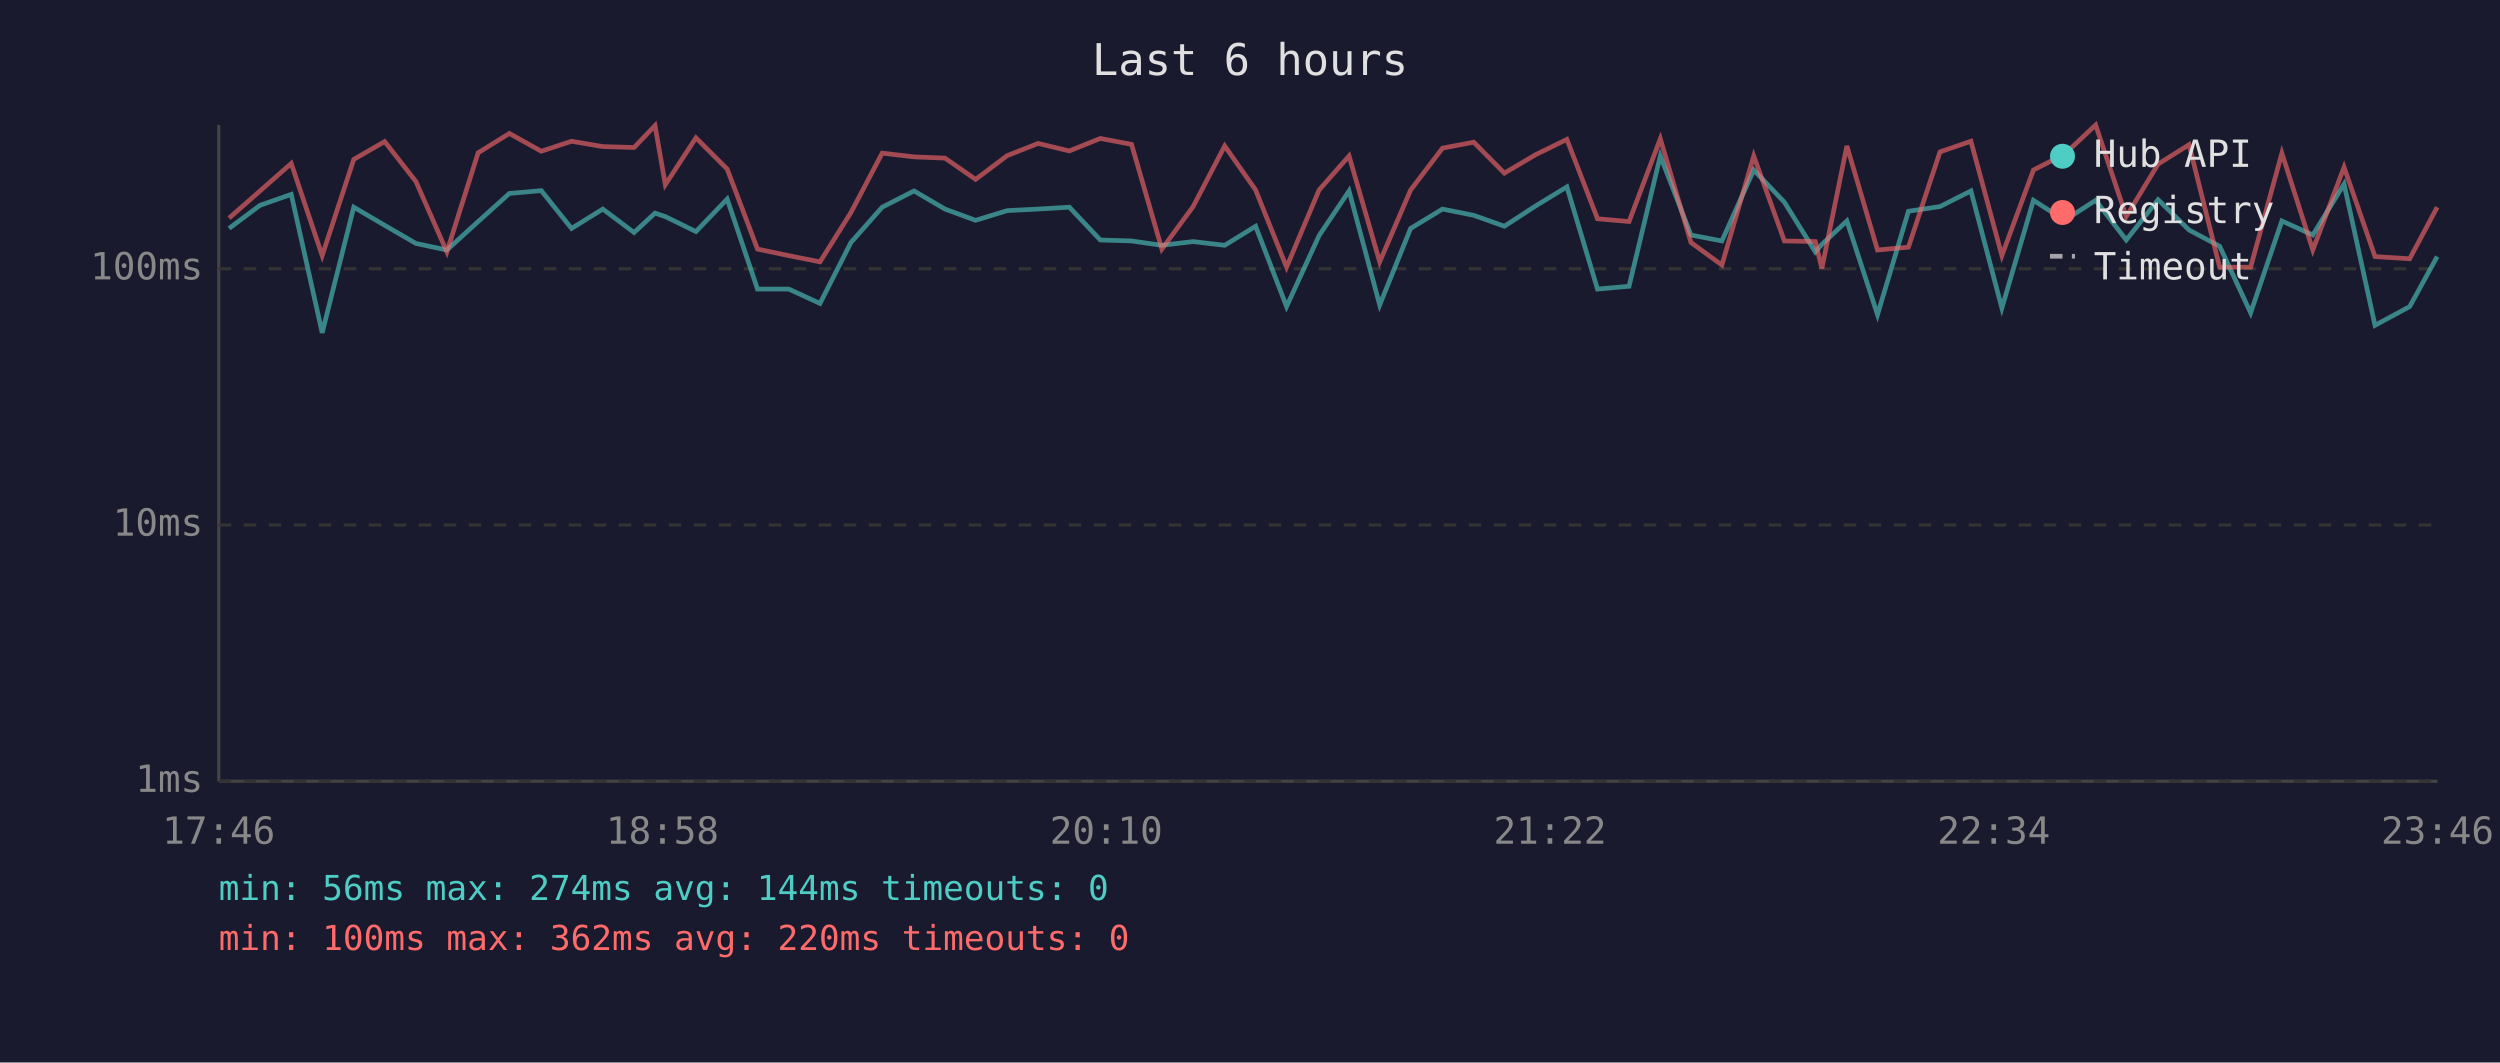
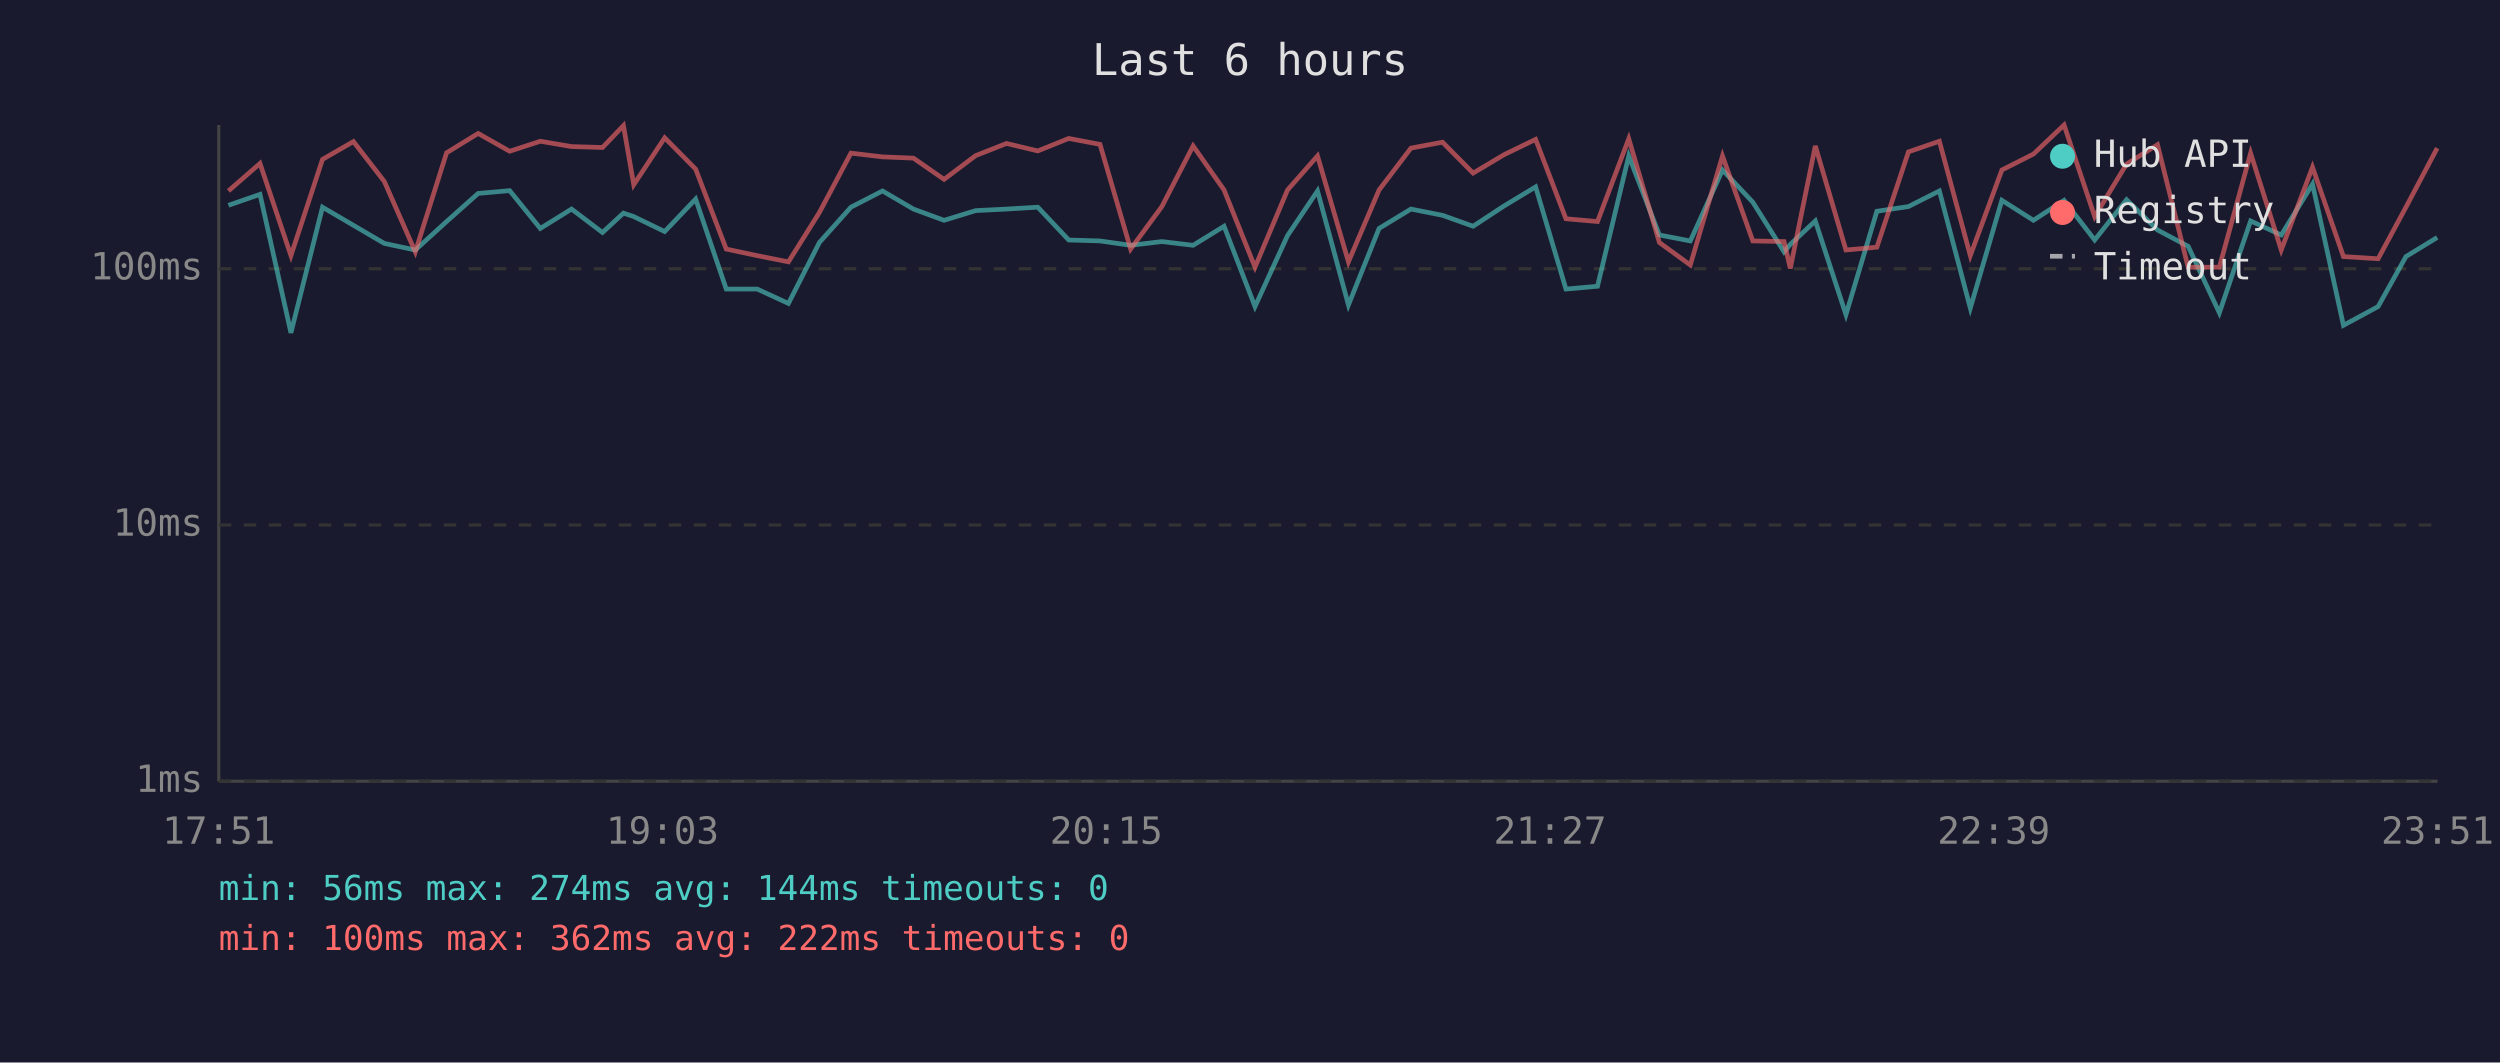
<svg xmlns="http://www.w3.org/2000/svg" viewBox="0 0 800 340" font-family="monospace" font-size="12">
  <rect width="800" height="340" fill="#1a1a2e" />
  <text x="400" y="24" fill="#e0e0e0" font-size="14" text-anchor="middle">Last 6 hours</text>
  <line x1="70" y1="40" x2="70" y2="250" stroke="#444" stroke-width="1" />
  <line x1="70" y1="250" x2="780" y2="250" stroke="#444" stroke-width="1" />
  <line x1="70" y1="250" x2="780" y2="250" stroke="#333" stroke-width="1" stroke-dasharray="4" />
  <text x="65" y="250" fill="#888" text-anchor="end" dominant-baseline="middle">1ms</text>
  <line x1="70" y1="168" x2="780" y2="168" stroke="#333" stroke-width="1" stroke-dasharray="4" />
  <text x="65" y="168" fill="#888" text-anchor="end" dominant-baseline="middle">10ms</text>
  <line x1="70" y1="86" x2="780" y2="86" stroke="#333" stroke-width="1" stroke-dasharray="4" />
  <text x="65" y="86" fill="#888" text-anchor="end" dominant-baseline="middle">100ms</text>
-   <text x="70" y="270" fill="#888" text-anchor="middle">17:46</text>
-   <text x="212" y="270" fill="#888" text-anchor="middle">18:58</text>
-   <text x="354" y="270" fill="#888" text-anchor="middle">20:10</text>
-   <text x="496" y="270" fill="#888" text-anchor="middle">21:22</text>
-   <text x="638" y="270" fill="#888" text-anchor="middle">22:34</text>
-   <text x="780" y="270" fill="#888" text-anchor="middle">23:46</text>
-   <polyline points="73.3,73.1 83.2,65.7 93.2,62.2 103.1,106.5 113.2,66.3 123.1,72.1 133.1,77.9 143.0,80.0 153.0,70.9 163.0,61.9 173.2,61.0 182.9,73.1 192.9,66.9 202.9,74.4 209.6,68.2 212.9,69.3 222.7,74.1 232.7,63.7 242.4,92.5 252.4,92.5 262.4,97.1 272.3,77.6 282.3,66.3 292.5,61.1 302.4,66.9 312.2,70.5 322.3,67.4 332.2,66.9 342.2,66.3 352.1,76.8 362.1,77.1 371.8,78.5 381.8,77.3 391.9,78.5 401.8,72.4 411.7,98.1 422.1,75.4 431.7,61.1 441.5,97.6 451.4,73.1 461.6,66.9 471.6,68.9 481.4,72.4 491.4,65.9 501.4,59.8 511.2,92.5 521.3,91.6 531.3,49.9 541.1,75.2 551.0,77.1 561.2,54.4 571.0,64.7 580.9,80.6 583.0,78.2 591.0,70.7 600.8,100.7 610.7,67.6 620.8,66.1 630.7,61.1 640.6,98.6 650.7,64.1 660.7,70.5 670.6,64.1 680.4,76.8 690.6,63.9 700.5,73.6 710.3,78.8 720.2,100.1 730.2,70.7 740.1,75.2 750.1,58.9 760.0,104.1 771.1,98.1 779.9,82.1" fill="none" stroke="#4ecdc4" stroke-width="1.5" opacity="0.6" />
-   <polyline points="73.3,69.8 83.2,61.1 93.2,52.3 103.1,81.8 113.2,51.0 123.1,45.3 133.1,58.1 143.0,80.6 153.0,48.9 163.0,42.7 173.2,48.4 182.9,45.2 192.9,46.9 202.9,47.2 209.6,40.2 212.9,59.1 222.7,44.1 232.7,54.1 242.4,79.7 252.4,81.8 262.4,83.8 272.3,68.0 282.3,49.0 292.5,50.2 302.4,50.6 312.2,57.4 322.3,49.8 332.2,45.9 342.2,48.3 352.1,44.3 362.1,46.2 371.8,79.7 381.8,66.1 391.9,46.7 401.8,60.8 411.7,85.5 422.1,60.8 431.7,49.9 441.5,83.8 451.4,60.8 461.6,47.4 471.6,45.5 481.4,55.4 491.4,49.5 501.4,44.6 511.2,70.0 521.3,70.9 531.3,44.4 541.1,77.6 551.0,84.8 561.2,49.9 571.0,77.1 580.9,77.3 583.0,85.9 591.0,46.7 600.8,80.0 610.7,79.1 620.8,48.6 630.7,45.2 640.6,81.8 650.7,54.4 660.7,49.3 670.6,40.0 680.4,69.3 690.6,52.5 700.5,46.3 710.3,85.5 720.2,85.5 730.2,49.0 740.1,80.0 750.1,53.5 760.0,82.1 771.1,82.8 779.9,66.3" fill="none" stroke="#ff6b6b" stroke-width="1.5" opacity="0.6" />
+   <text x="70" y="270" fill="#888" text-anchor="middle">17:51</text>
+   <text x="212" y="270" fill="#888" text-anchor="middle">19:03</text>
+   <text x="354" y="270" fill="#888" text-anchor="middle">20:15</text>
+   <text x="496" y="270" fill="#888" text-anchor="middle">21:27</text>
+   <text x="638" y="270" fill="#888" text-anchor="middle">22:39</text>
+   <text x="780" y="270" fill="#888" text-anchor="middle">23:51</text>
+   <polyline points="73.1,65.7 83.2,62.2 93.1,106.5 103.2,66.3 113.1,72.1 123.0,77.9 132.9,80.0 142.9,70.9 153.0,61.9 163.1,61.0 172.9,73.1 182.9,66.9 192.8,74.4 199.5,68.2 202.8,69.3 212.7,74.1 222.6,63.7 232.4,92.5 242.3,92.5 252.3,97.1 262.2,77.6 272.3,66.3 282.4,61.1 292.3,66.9 302.1,70.5 312.2,67.4 322.1,66.9 332.1,66.3 342.0,76.8 352.0,77.1 361.8,78.5 371.8,77.3 381.8,78.5 391.7,72.4 401.6,98.1 412.0,75.4 421.6,61.1 431.5,97.6 441.3,73.1 451.5,66.9 461.6,68.9 471.4,72.4 481.3,65.9 491.4,59.8 501.1,92.5 511.2,91.6 521.2,49.9 531.0,75.2 540.9,77.1 551.2,54.4 560.9,64.7 570.9,80.6 572.9,78.2 580.9,70.7 590.7,100.7 600.6,67.6 610.7,66.1 620.6,61.1 630.5,98.6 640.6,64.1 650.7,70.5 660.5,64.1 670.3,76.8 680.5,63.9 690.4,73.6 700.2,78.8 710.2,100.1 720.2,70.7 730.0,75.2 740.0,58.9 749.9,104.1 761.0,98.1 769.9,82.1 779.9,76.0" fill="none" stroke="#4ecdc4" stroke-width="1.5" opacity="0.6" />
+   <polyline points="73.1,61.1 83.2,52.3 93.1,81.8 103.2,51.0 113.1,45.3 123.0,58.1 132.9,80.6 142.9,48.9 153.0,42.7 163.1,48.4 172.9,45.2 182.9,46.9 192.8,47.2 199.5,40.2 202.8,59.1 212.7,44.1 222.6,54.1 232.4,79.7 242.3,81.8 252.3,83.8 262.2,68.0 272.3,49.0 282.4,50.2 292.3,50.6 302.1,57.4 312.2,49.8 322.1,45.9 332.1,48.3 342.0,44.3 352.0,46.2 361.8,79.7 371.8,66.1 381.8,46.7 391.7,60.8 401.6,85.5 412.0,60.8 421.6,49.9 431.5,83.8 441.3,60.8 451.5,47.4 461.6,45.5 471.4,55.4 481.3,49.5 491.4,44.6 501.1,70.0 511.2,70.9 521.2,44.4 531.0,77.6 540.9,84.8 551.2,49.9 560.9,77.1 570.9,77.3 572.9,85.9 580.9,46.7 590.7,80.0 600.6,79.1 610.7,48.6 620.6,45.2 630.5,81.8 640.6,54.4 650.7,49.3 660.5,40.0 670.3,69.3 680.5,52.5 690.4,46.3 700.2,85.5 710.2,85.5 720.2,49.0 730.0,80.0 740.0,53.5 749.9,82.1 761.0,82.8 769.9,66.3 779.9,47.4" fill="none" stroke="#ff6b6b" stroke-width="1.5" opacity="0.6" />
  <circle cx="660" cy="50" r="4" fill="#4ecdc4" />
  <text x="670" y="50" fill="#e0e0e0" dominant-baseline="middle">Hub API</text>
  <circle cx="660" cy="68" r="4" fill="#ff6b6b" />
  <text x="670" y="68" fill="#e0e0e0" dominant-baseline="middle">Registry</text>
  <line x1="656" y1="82" x2="664" y2="82" stroke="#e0e0e0" stroke-width="1.5" stroke-dasharray="4,3" opacity="0.7" />
  <text x="670" y="86" fill="#e0e0e0" dominant-baseline="middle">Timeout</text>
  <text x="70" y="288" fill="#4ecdc4" font-size="11">min: 56ms  max: 274ms  avg: 144ms  timeouts: 0</text>
-   <text x="70" y="304" fill="#ff6b6b" font-size="11">min: 100ms  max: 362ms  avg: 220ms  timeouts: 0</text>
+   <text x="70" y="304" fill="#ff6b6b" font-size="11">min: 100ms  max: 362ms  avg: 222ms  timeouts: 0</text>
</svg>
